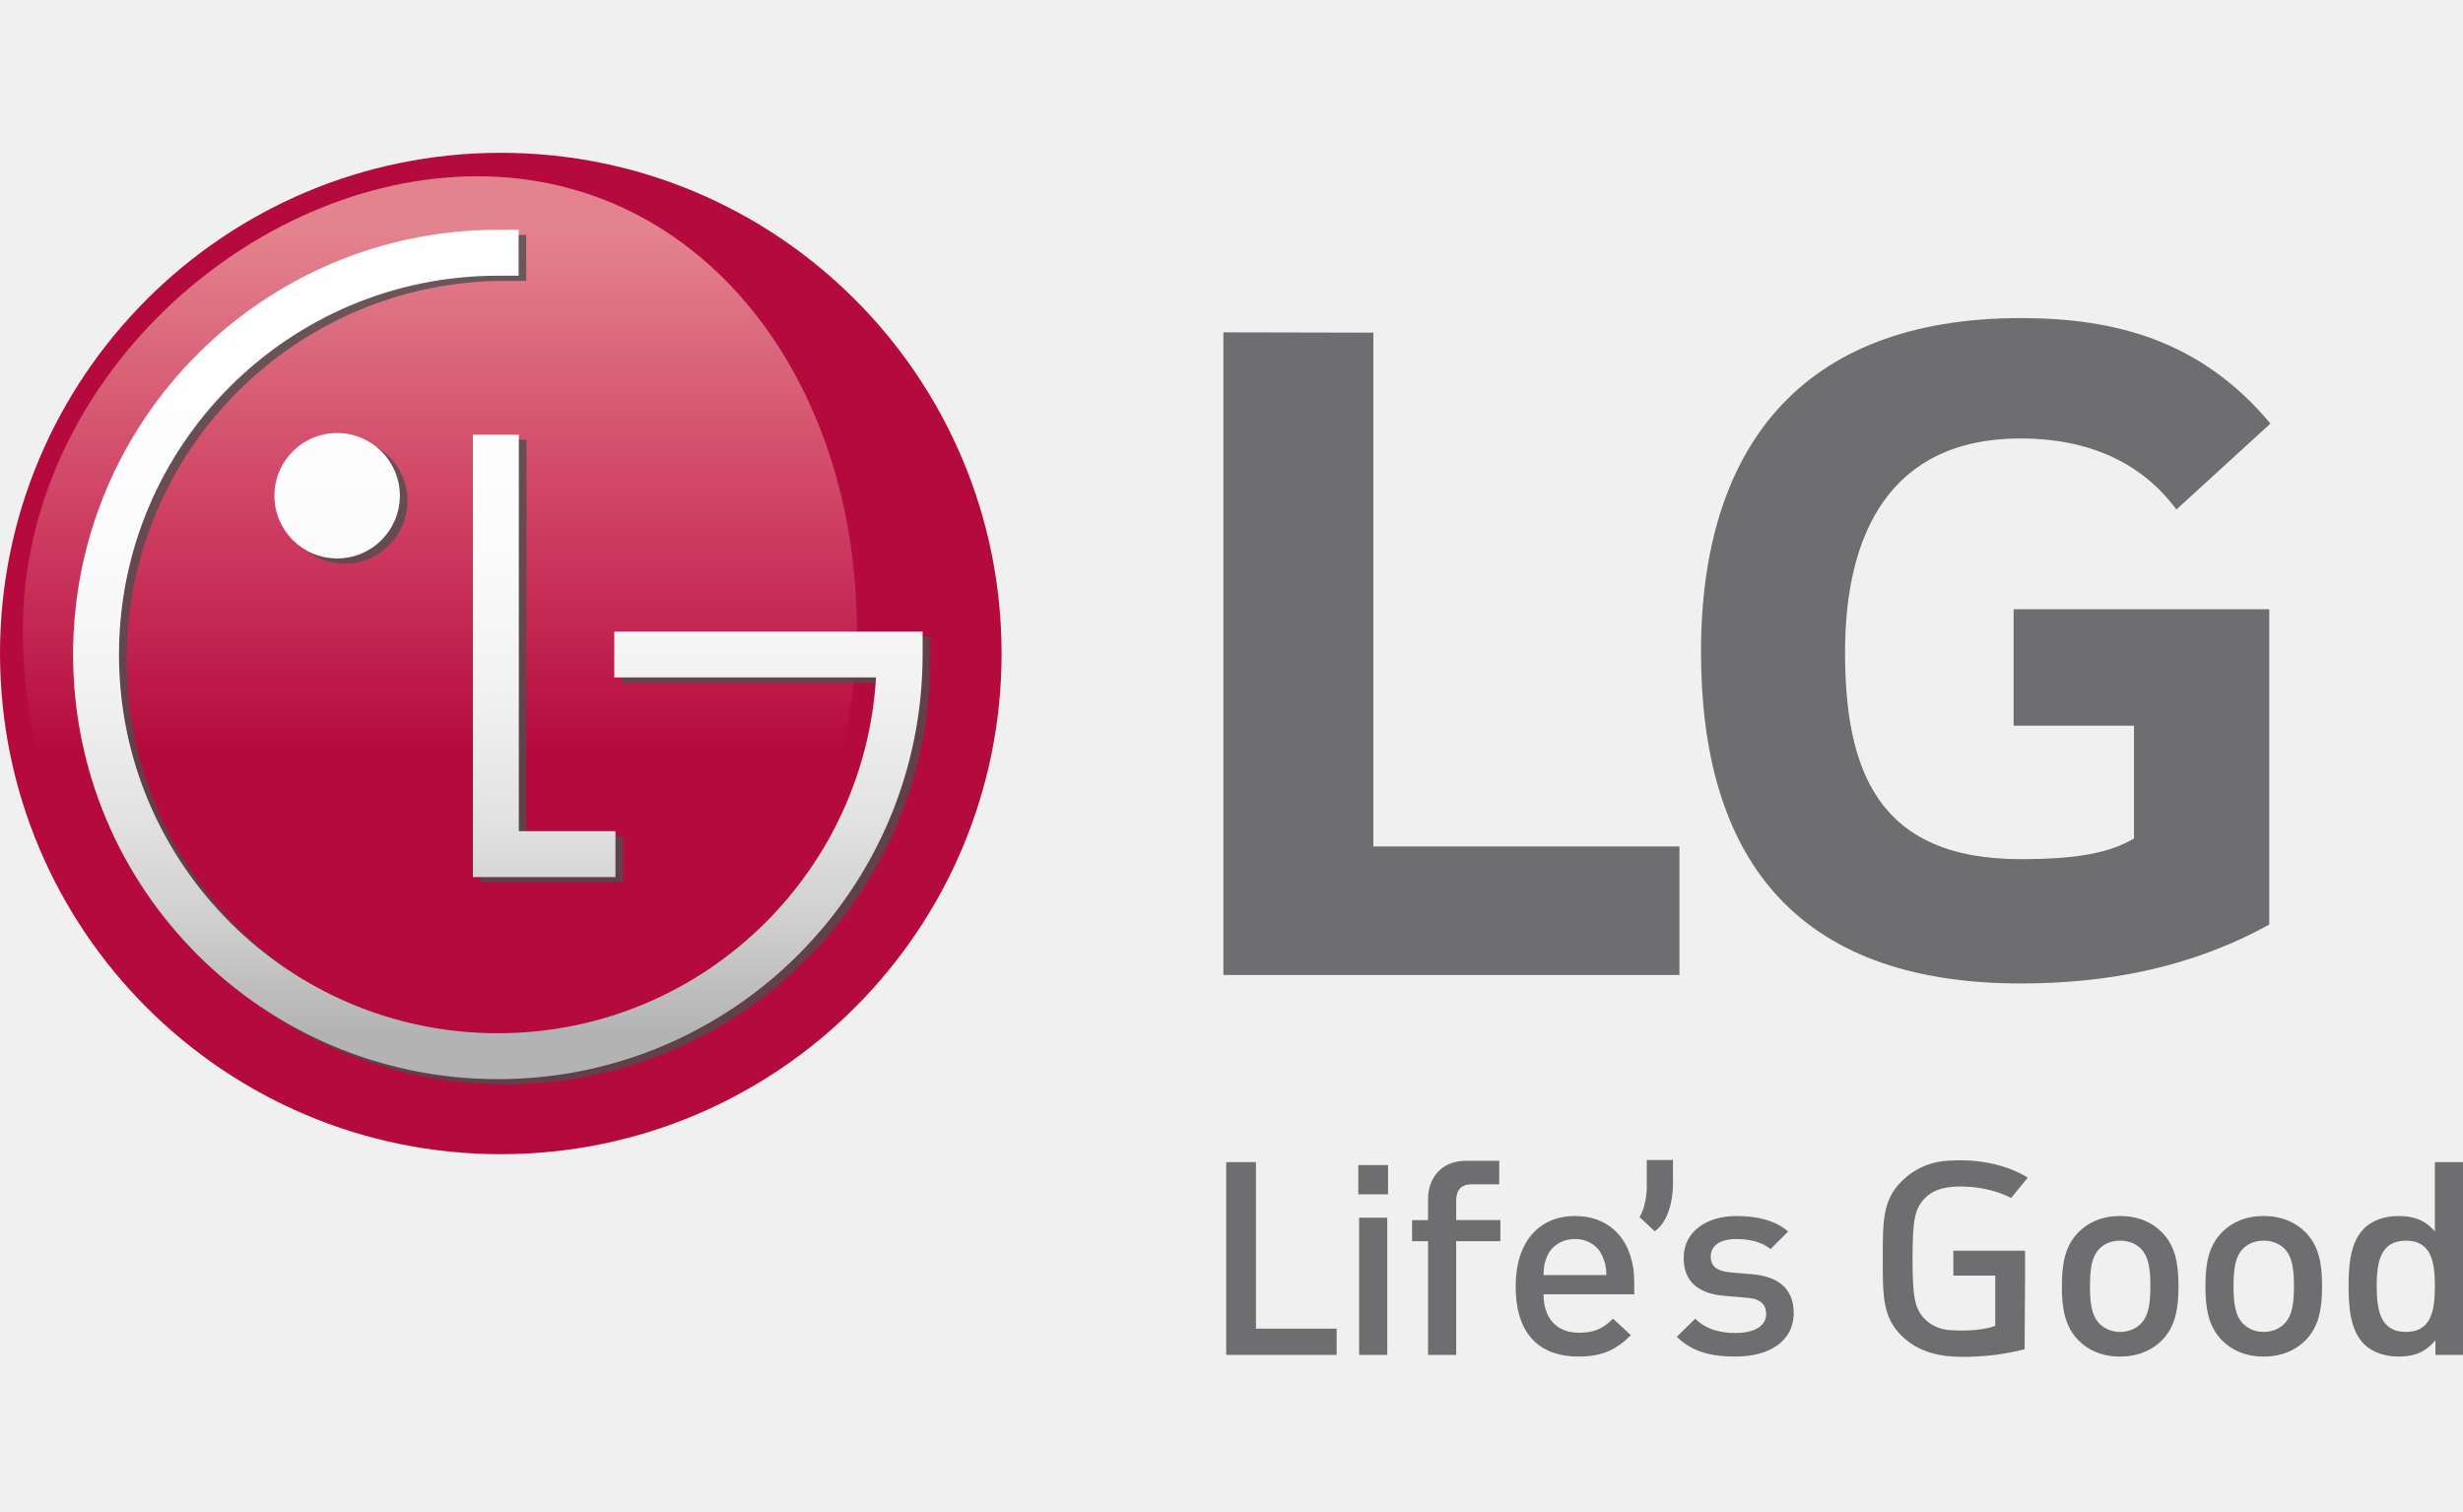
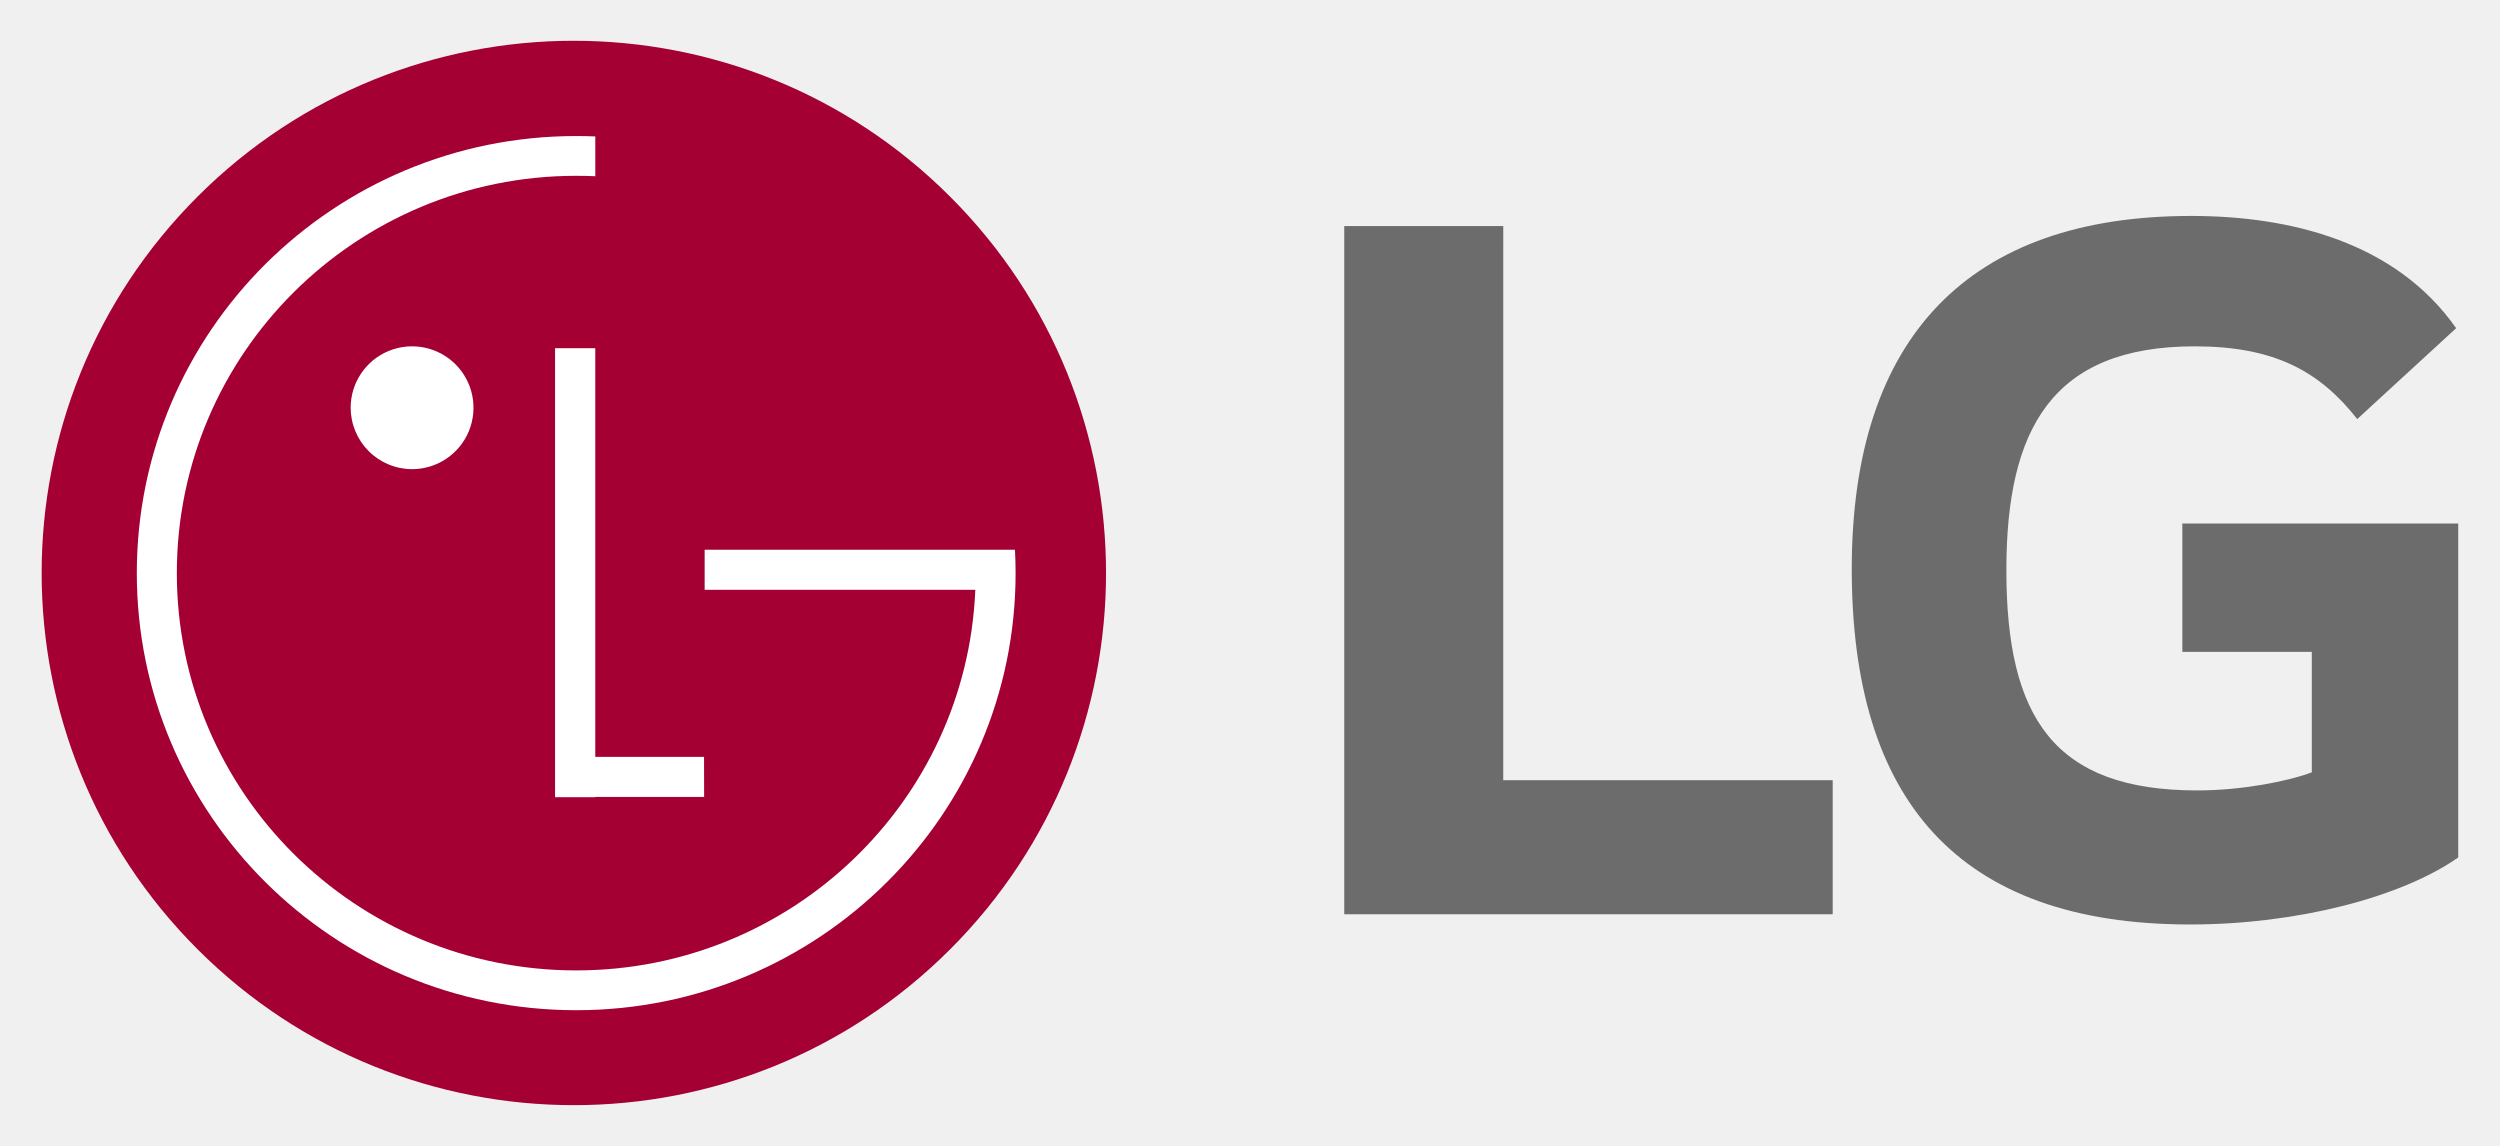
- <svg xmlns="http://www.w3.org/2000/svg" height="159" width="259" viewBox="0 0 268.236 131.381">
-   <linearGradient id="a" gradientUnits="userSpaceOnUse" x1="47.901" x2="47.901" y1="2.557" y2="101.558">
-     <stop offset=".06" stop-color="#e3838d" />
-     <stop offset=".385" stop-color="#ce3d61" />
-     <stop offset=".632" stop-color="#b50a3e" />
-   </linearGradient>
-   <linearGradient id="b" gradientUnits="userSpaceOnUse" x1="54.219" x2="54.219" y1="8.386" y2="100.904">
-     <stop offset=".082" stop-color="#fff" />
-     <stop offset=".35" stop-color="#fcfcfc" />
-     <stop offset=".527" stop-color="#f3f3f3" />
-     <stop offset=".679" stop-color="#e4e4e4" />
-     <stop offset=".815" stop-color="#cfcfcf" />
-     <stop offset=".941" stop-color="#b4b4b4" />
-     <stop offset=".945" stop-color="#b3b3b3" />
-   </linearGradient>
-   <circle cx="54.539" cy="54.539" fill="#b50a3e" r="54.539" />
-   <path d="M93.317 52.057c0 27.338-21.886 49.5-46.417 49.5S2.484 79.395 2.484 52.057s24.969-49.5 49.5-49.5 41.333 22.162 41.333 49.5z" fill="url(#a)" />
-   <path d="M67.728 52.705v5h28.504c-.622 10.402-5.089 19.75-12.011 26.676-7.473 7.471-17.774 12.082-29.174 12.082-11.402 0-21.701-4.611-29.176-12.082-7.469-7.477-12.083-17.775-12.083-29.175 0-11.402 4.615-21.701 12.083-29.176 7.475-7.471 17.774-12.083 29.176-12.083l2.262-.002V8.946h-2.262c-25.549.003-46.258 20.71-46.26 46.261.002 25.55 20.711 46.257 46.26 46.259 25.549-.002 46.258-20.709 46.26-46.259v-2.501H67.728zM30.712 37.916a6.831 6.831 0 1 0 13.662 0 6.831 6.831 0 0 0-13.662 0zm21.62-6.658v48.193h15.522v-5H57.332l.002-43.193z" fill="#4d4d4d" opacity=".8" />
-   <path d="M66.9 52.145v5h28.504c-.622 10.401-5.089 19.749-12.011 26.675-7.473 7.471-17.774 12.083-29.174 12.083-11.402 0-21.701-4.612-29.176-12.083-7.468-7.476-12.083-17.775-12.083-29.174 0-11.402 4.615-21.701 12.083-29.176 7.475-7.471 17.774-12.083 29.176-12.083l2.262-.002V8.386h-2.262c-25.549.002-46.258 20.709-46.26 46.26.002 25.549 20.711 46.256 46.26 46.258 25.549-.002 46.258-20.709 46.26-46.258v-2.501zm-37.015-14.79a6.831 6.831 0 1 0 13.662 0 6.831 6.831 0 0 0-13.662 0zm21.619-6.657v48.193h15.522V73.89H56.504l.002-43.192z" fill="url(#b)" />
-   <g fill="#6e6e70">
-     <path d="M247.134 84.058c-8.385 4.659-17.59 6.424-27.069 6.424-24.871 0-34.815-14.076-34.815-36.112s10.693-36.367 34.815-36.367c10.208 0 19.582 2.373 27.199 11.488l-10.239 9.365c-3.871-5.245-9.76-7.742-16.96-7.742-14.257 0-19.127 10.442-19.127 23.256s3.496 22.571 19.127 22.571c6.198 0 9.696-.695 12.34-2.248V62.405h-13.111V49.719h27.841v34.339zM133.234 19.557v70h49.667v-14h-33.333V19.592zM133.539 130.944v-21.001h3.243v18.14h8.786v2.861zM147.927 113.449v-3.186h3.242v3.186zm.09 17.495V115.99h3.062v14.954zM158.586 118.556v12.388h-3.062v-12.388h-1.742v-2.301h1.742v-2.301c0-2.153 1.321-4.159 4.174-4.159h3.578v2.566h-3.008c-1.141 0-1.682.649-1.682 1.74v2.153h4.814v2.301h-4.814zM168.1 124.337c0 2.565 1.381 4.188 3.874 4.188 1.712 0 2.612-.472 3.693-1.533l1.952 1.799c-1.562 1.534-3.033 2.33-5.706 2.33-3.813 0-6.847-1.976-6.847-7.669 0-4.837 2.553-7.639 6.457-7.639 4.084 0 6.456 2.949 6.456 7.196v1.328zm6.425-4.129c-.48-1.121-1.561-1.888-3.002-1.888s-2.553.767-3.033 1.888c-.301.679-.36 1.121-.391 2.035h6.847c-.03-.914-.12-1.357-.421-2.035zM189.007 131.121c-2.493 0-4.595-.413-6.396-2.153l2.012-1.976c1.231 1.238 2.883 1.563 4.385 1.563 1.861 0 3.333-.649 3.333-2.065 0-1.003-.57-1.651-2.042-1.77l-2.433-.206c-2.853-.236-4.504-1.505-4.504-4.13 0-2.92 2.553-4.571 5.735-4.571 2.282 0 4.234.472 5.646 1.681l-1.922 1.918c-.961-.797-2.312-1.092-3.754-1.092-1.832 0-2.763.797-2.763 1.917 0 .885.48 1.563 2.103 1.711l2.402.206c2.853.236 4.534 1.563 4.534 4.219 0 3.126-2.702 4.748-6.336 4.748zM219.031 113.848c-3.037-1.556-6.298-1.221-6.298-1.221-1.432.109-2.402.501-3.152 1.298-1.052 1.121-1.292 2.301-1.292 6.519s.24 5.427 1.292 6.548c.75.796 1.892 1.269 3.152 1.269 0 0 2.735.202 4.564-.49v-5.469h-4.564v-2.713h7.808v3.215l-.048 7.519c-4.027 1.058-7.63.806-7.76.799-2.136-.106-4.144-.796-5.615-2.241-2.102-2.064-2.072-4.395-2.072-8.436s-.029-6.371 2.072-8.436c1.472-1.445 3.333-2.242 5.615-2.242 0 0 4.471-.388 8.101 1.859zM235.45 129.351c-.991 1.003-2.492 1.77-4.564 1.77s-3.543-.767-4.534-1.77c-1.441-1.475-1.802-3.362-1.802-5.899 0-2.507.36-4.395 1.802-5.869.991-1.003 2.462-1.77 4.534-1.77s3.573.767 4.564 1.77c1.441 1.475 1.802 3.362 1.802 5.869 0 2.537-.36 4.424-1.802 5.899zm-2.312-9.999c-.57-.561-1.352-.855-2.252-.855s-1.651.295-2.223.855c-.931.914-1.051 2.478-1.051 4.1 0 1.623.12 3.186 1.051 4.101.571.561 1.322.885 2.223.885s1.682-.324 2.252-.885c.932-.915 1.051-2.478 1.051-4.101-.001-1.622-.12-3.186-1.051-4.1zM251.086 129.351c-.991 1.003-2.492 1.77-4.564 1.77s-3.544-.767-4.534-1.77c-1.441-1.475-1.802-3.362-1.802-5.899 0-2.507.36-4.395 1.802-5.869.99-1.003 2.462-1.77 4.534-1.77s3.573.767 4.564 1.77c1.441 1.475 1.802 3.362 1.802 5.869 0 2.537-.361 4.424-1.802 5.899zm-2.313-9.999c-.57-.561-1.351-.855-2.252-.855s-1.651.295-2.222.855c-.932.914-1.052 2.478-1.052 4.1 0 1.623.12 3.186 1.052 4.101.57.561 1.32.885 2.222.885s1.682-.324 2.252-.885c.931-.915 1.052-2.478 1.052-4.101 0-1.622-.121-3.186-1.052-4.1zM265.234 130.944v-1.593c-1.141 1.356-2.372 1.77-4.023 1.77-1.532 0-2.883-.501-3.725-1.327-1.531-1.504-1.711-4.07-1.711-6.342 0-2.271.18-4.808 1.711-6.312.842-.826 2.162-1.327 3.694-1.327 1.621 0 2.883.383 3.993 1.681v-7.551h3.063v21.001zm-3.213-12.447c-2.763 0-3.184 2.301-3.184 4.955 0 2.655.421 4.985 3.184 4.985s3.152-2.33 3.152-4.985c.001-2.655-.389-4.955-3.152-4.955zM182.197 112.376v-2.665h-2.855v2.665s.102 2.075-.786 3.554l1.655 1.541c2.047-1.407 1.986-5.095 1.986-5.095z" />
-   </g>
+ <svg xmlns="http://www.w3.org/2000/svg" width="600" height="275" version="1.1">
+   <path d="m523.76 156.45h31.071v28.903c-5.702 2.175-16.894 4.35-27.504 4.35-34.368 0-45.797-17.446-45.797-52.874 0-33.811 10.881-53.708 45.216-53.708 19.135 0 29.991 6.004 38.99 17.453l23.741-21.811c-14.497-20.672-39.8-26.937-63.557-26.937-53.413-0.021-81.498 29.113-81.498 84.721 0 55.332 25.377 85.327 81.212 85.327 25.639 0 50.697-6.526 64.343-16.09v-80.138h-66.216zm-162.98 30.804h79.071v32.166h-117.23v-165.17h38.162z" fill="#6b6c6b" />
+   <path d="m228.04 227.83c49.881-49.881 49.878-130.76-0.005-180.63-49.883-49.879-130.76-49.885-180.63-0.005-49.881 49.88-49.878 130.76 0.005 180.63 49.882 49.883 130.76 49.885 180.63 0.006z" fill="#a50034" />
+   <path d="m98.971 112.6c2.912-0.014 5.755-0.891 8.17-2.52 2.414-1.628 4.293-3.935 5.397-6.63 1.105-2.695 1.387-5.657 0.81-8.511-0.578-2.855-1.987-5.475-4.051-7.529-2.065-2.054-4.692-3.451-7.549-4.014-2.857-0.563-5.817-0.267-8.507 0.851-2.69 1.118-4.988 3.007-6.604 5.431-1.617 2.422-2.479 5.269-2.479 8.182 0.004 1.94 0.391 3.861 1.138 5.652 0.748 1.792 1.84 3.418 3.215 4.787 1.376 1.369 3.008 2.453 4.802 3.191 1.795 0.739 3.717 1.116 5.658 1.111zm135.1 28.96h-64.955v-9.622h74.475c0.101 1.864 0.152 3.726 0.152 5.612 0 57.936-47.218 104.9-105.45 104.9-58.234 0-105.46-46.935-105.46-104.9 0-57.96 47.211-104.9 105.45-104.9 1.537 0 3.067 0.031 4.59 0.094v9.55c-1.522-0.068-3.047-0.101-4.576-0.101-52.931 0-95.856 42.694-95.856 95.348 0 52.655 42.919 95.357 95.856 95.357 51.482 0 93.54-40.395 95.766-91.07zm-65.103 40.085h-26.104v-98.073h-9.651v107.76h9.673v-0.065h26.104z" fill="#fff" />
</svg>
